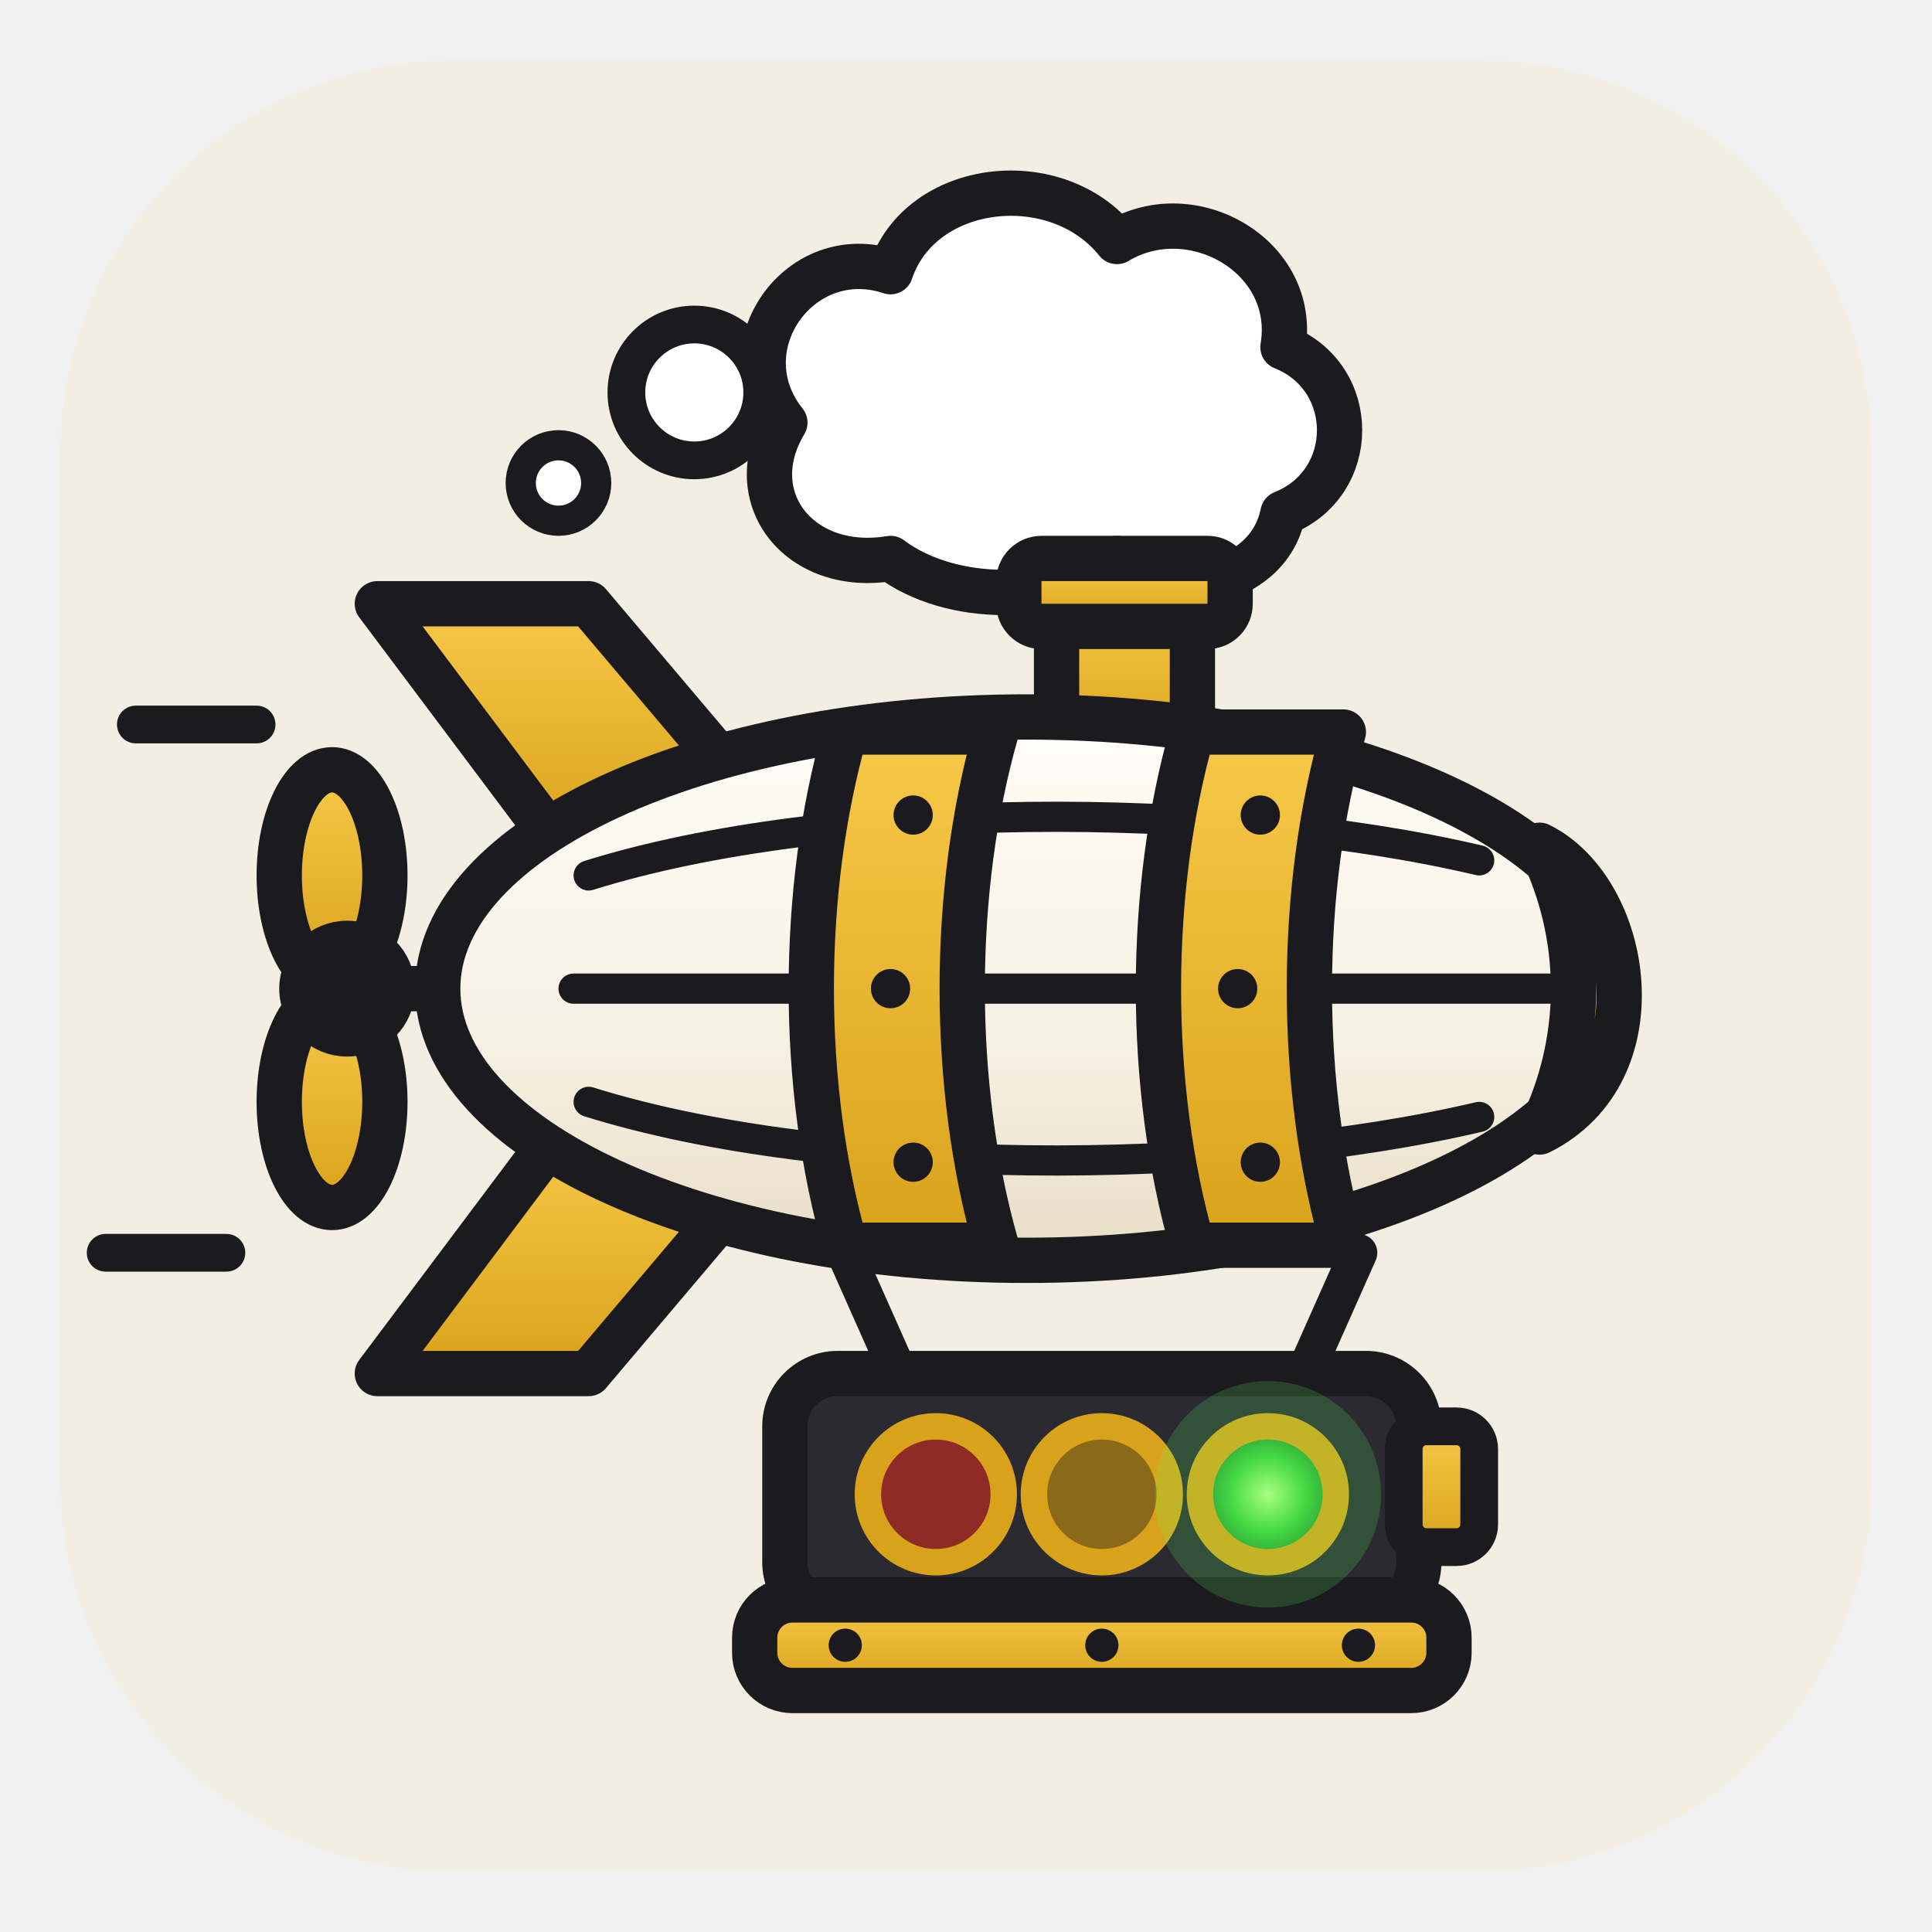
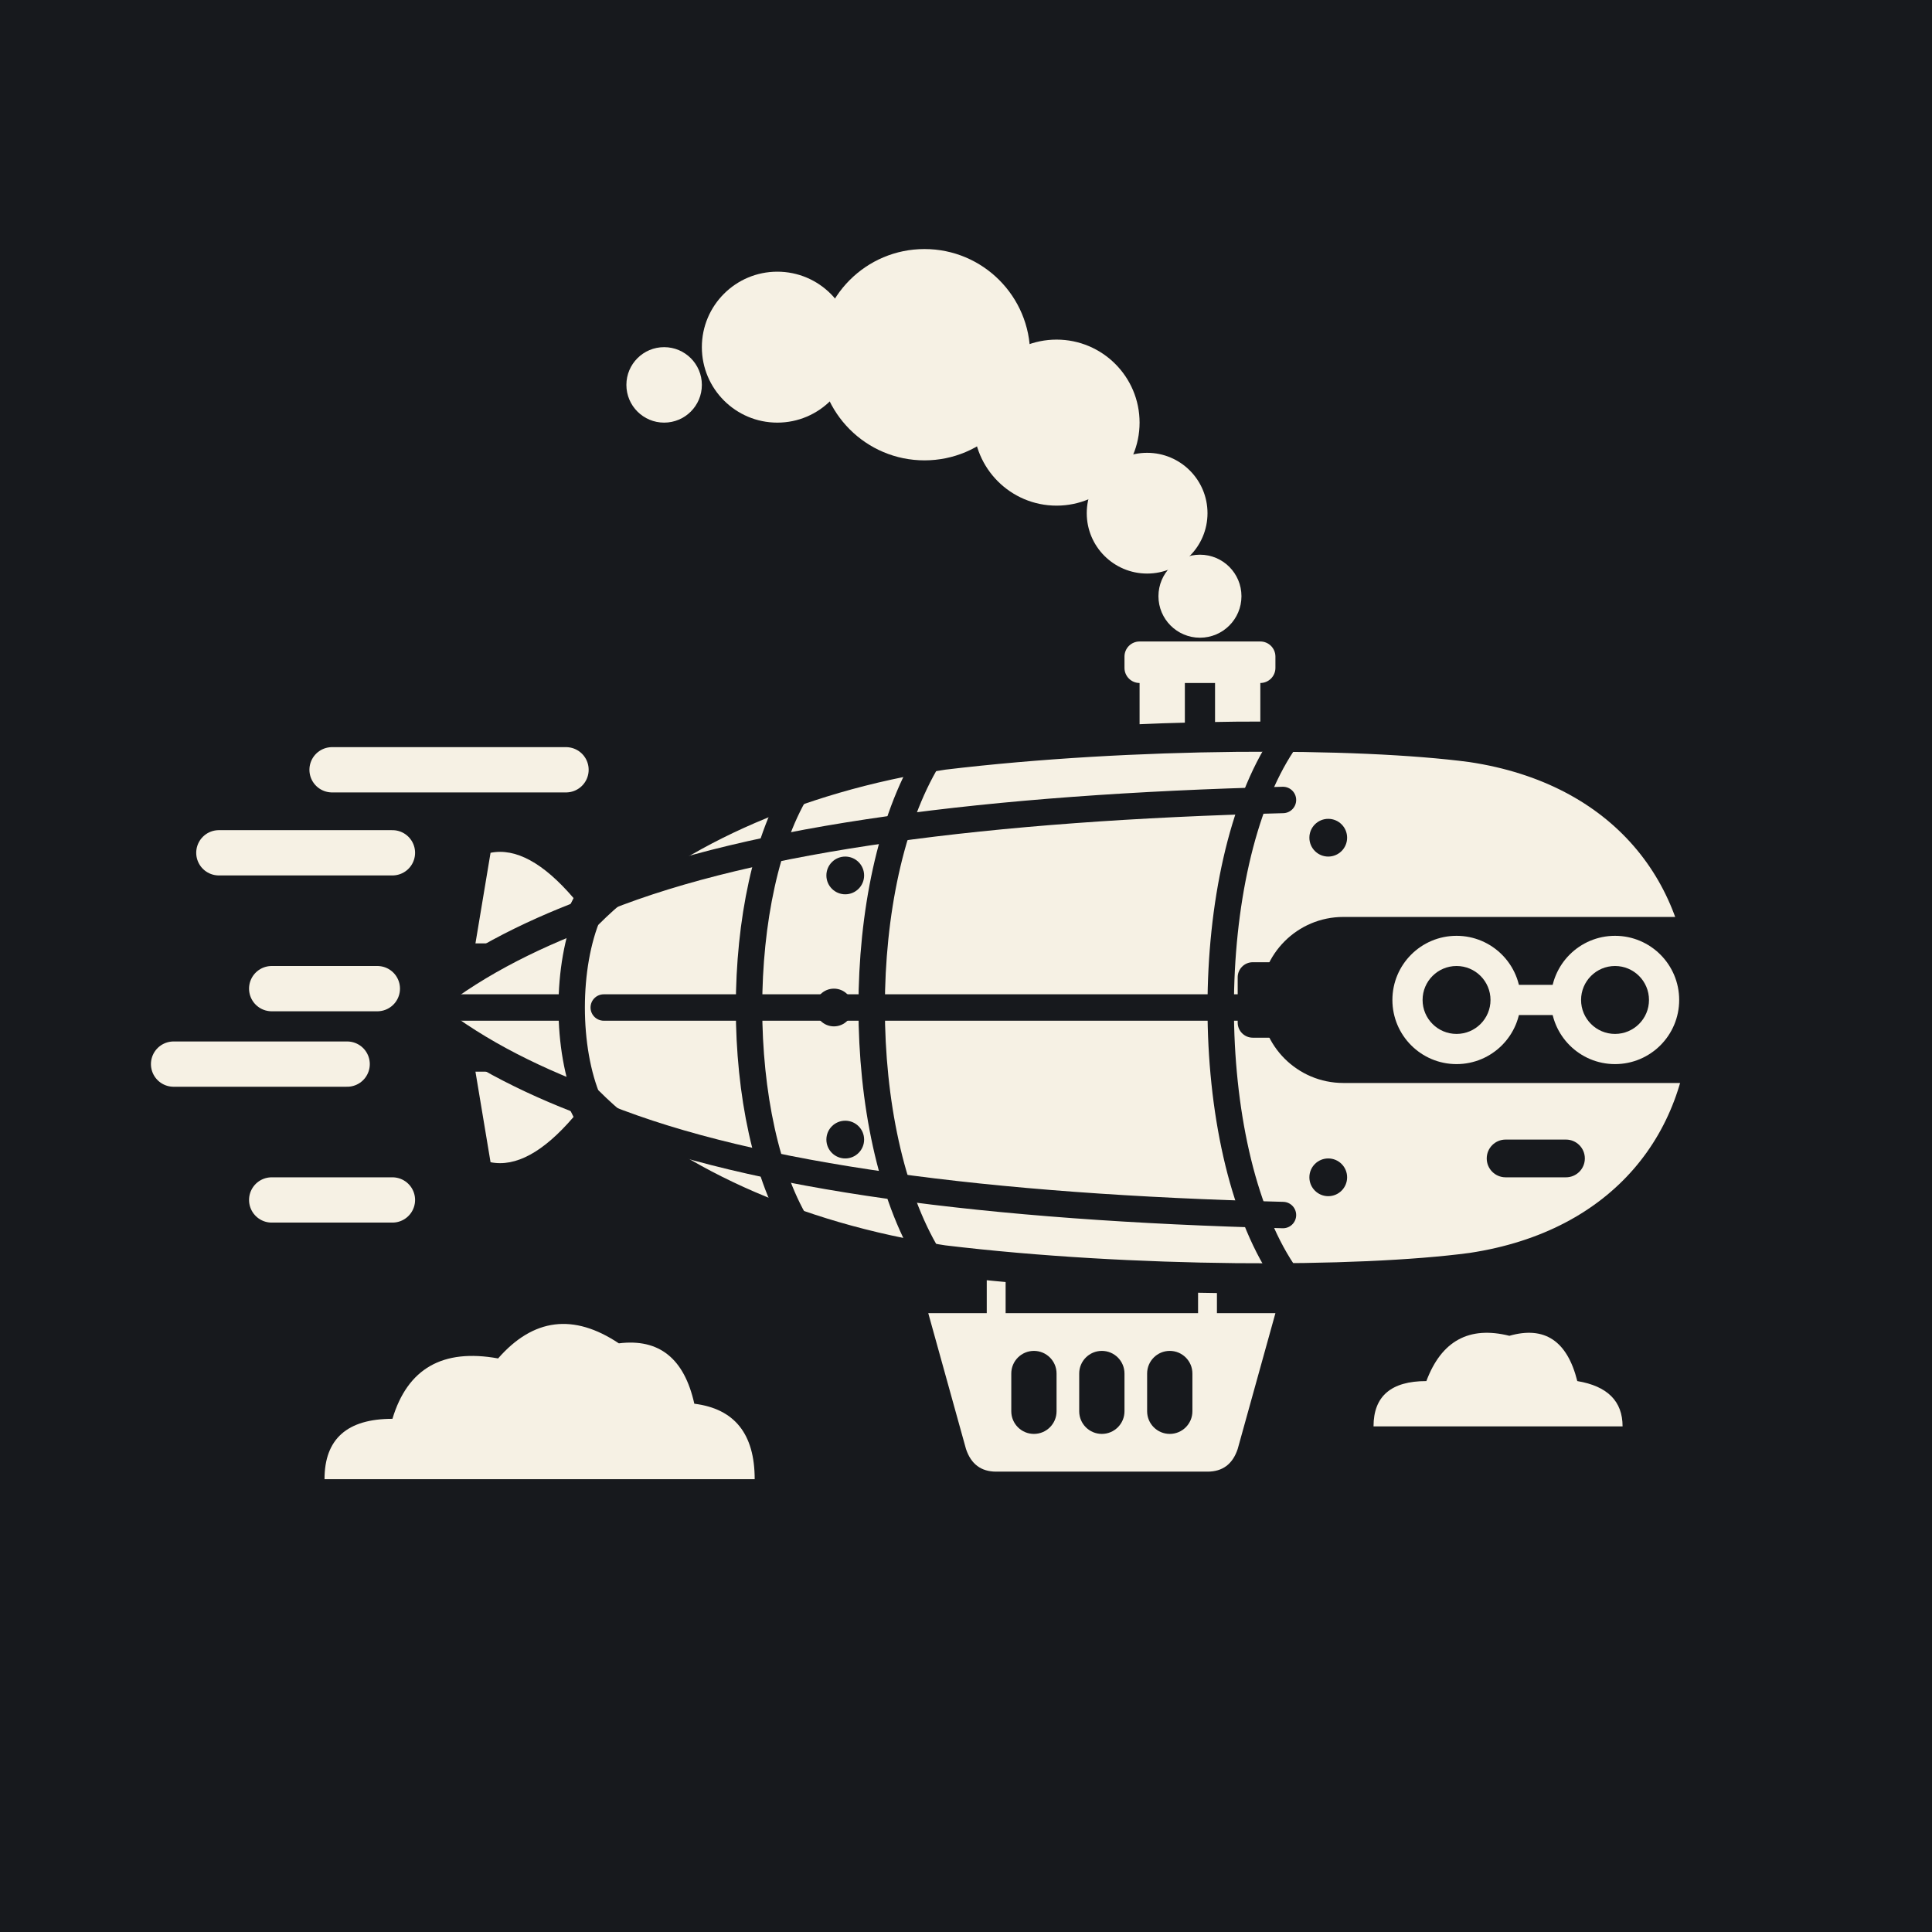
- <svg xmlns="http://www.w3.org/2000/svg" viewBox="0 0 256 256" width="256" height="256">
+ <svg xmlns="http://www.w3.org/2000/svg" viewBox="0 0 512 512" role="img" aria-label="open-steamgate airship">
  <defs>
-     <linearGradient id="hull" x1="0" y1="0" x2="0" y2="1">
-       <stop offset="0" stop-color="#FFFDF7" />
-       <stop offset="0.62" stop-color="#F6F0E2" />
-       <stop offset="1" stop-color="#E7DDC6" />
-     </linearGradient>
-     <linearGradient id="brass" x1="0" y1="0" x2="0" y2="1">
-       <stop offset="0" stop-color="#F7C948" />
-       <stop offset="1" stop-color="#D9A21B" />
-     </linearGradient>
-     <radialGradient id="glow" cx="0.5" cy="0.5" r="0.5">
-       <stop offset="0" stop-color="#B8FF8A" />
-       <stop offset="0.55" stop-color="#3FD13F" />
-       <stop offset="1" stop-color="#1E8A2A" />
-     </radialGradient>
+     <style>
+       .c{fill:#F6F1E4}
+       .d{fill:#17191D}
+       .ln{fill:none;stroke:#17191D;stroke-width:7;stroke-linecap:round;stroke-linejoin:round}
+       .sp{fill:none;stroke:#F6F1E4;stroke-width:12;stroke-linecap:round}
+     </style>
  </defs>
-   <rect x="8" y="8" width="240" height="240" rx="52" fill="#F3EEE2" />
-   <g stroke="#1B1B1F" stroke-width="6" stroke-linecap="round" stroke-linejoin="round">
-     <path d="M18 96 H34 M14 166 H30" fill="none" stroke-width="5" />
-     <path d="M118 74 c-12 2 -20 -8 -14 -18 c-8 -10 2 -24 14 -20 c4 -12 22 -14 30 -4 c10 -6 24 2 22 14 c10 4 10 18 0 22 c-2 10 -16 12 -22 6 c-8 6 -22 6 -30 0 z" fill="#FFFFFF" />
-     <circle cx="92" cy="52" r="9" fill="#FFFFFF" stroke-width="5" />
-     <circle cx="74" cy="64" r="5" fill="#FFFFFF" stroke-width="4" />
-     <rect x="140" y="80" width="18" height="20" rx="2" fill="url(#brass)" />
-     <rect x="135" y="74" width="28" height="9" rx="3" fill="url(#brass)" />
-     <path d="M74 112 L50 80 H78 L100 106 Z" fill="url(#brass)" />
-     <path d="M74 150 L50 182 H78 L100 156 Z" fill="url(#brass)" />
-     <path d="M52 131 h14" fill="none" />
-     <ellipse cx="44" cy="116" rx="7" ry="14" fill="url(#brass)" />
-     <ellipse cx="44" cy="146" rx="7" ry="14" fill="url(#brass)" />
-     <circle cx="46" cy="131" r="6" fill="#1B1B1F" />
-     <ellipse cx="136" cy="131" rx="78" ry="36" fill="url(#hull)" />
-     <path d="M78 116 C110 106 162 106 196 114 M76 131 H206 M78 146 C110 156 162 156 196 148" fill="none" stroke-width="4" />
-     <path d="M204 112 c12 6 16 30 0 38 c6 -12 6 -26 0 -38 z" fill="url(#brass)" />
-     <path d="M112 97 C106 118 106 144 112 165 H132 C126 144 126 118 132 97 Z" fill="url(#brass)" />
-     <path d="M158 97 C152 118 152 144 158 165 H178 C172 144 172 118 178 97 Z" fill="url(#brass)" />
+   <rect x="0" y="0" width="512" height="512" class="d" />
+   <path class="sp" d="M88 204H150M58 226H104M72 262H100M46 282H92M72 318H104" />
+   <g class="c">
+     <circle cx="318" cy="158" r="11" />
+     <circle cx="304" cy="136" r="16" />
+     <circle cx="280" cy="112" r="22" />
+     <circle cx="245" cy="94" r="28" />
+     <circle cx="206" cy="92" r="20" />
+     <circle cx="176" cy="102" r="10" />
  </g>
-   <g fill="#1B1B1F">
-     <circle cx="121" cy="108" r="2.6" />
-     <circle cx="118" cy="131" r="2.6" />
-     <circle cx="121" cy="154" r="2.6" />
-     <circle cx="167" cy="108" r="2.6" />
-     <circle cx="164" cy="131" r="2.6" />
-     <circle cx="167" cy="154" r="2.6" />
+   <path class="c" d="M126 250 L130 226 Q140 224 152 238 L146 250 Z" />
+   <path class="c" d="M126 284 L130 308 Q140 310 152 296 L146 284 Z" />
+   <rect x="298" y="170" width="40" height="11" rx="4" class="c" />
+   <rect x="302" y="179" width="12" height="20" class="c" />
+   <rect x="322" y="179" width="12" height="20" class="c" />
+   <path d="M264 332V350M320 332V350" fill="none" stroke="#F6F1E4" stroke-width="5" stroke-linecap="round" />
+   <path class="c" d="M246 348H338L328 384Q326 390 320 390H264Q258 390 256 384Z" />
+   <g class="d">
+     <rect x="268" y="358" width="12" height="22" rx="6" />
+     <rect x="286" y="358" width="12" height="22" rx="6" />
+     <rect x="304" y="358" width="12" height="22" rx="6" />
  </g>
-   <g stroke="#1B1B1F" stroke-width="6" stroke-linecap="round" stroke-linejoin="round">
-     <path d="M112 166 L120 184 M180 166 L172 184" fill="none" stroke-width="5" />
-     <rect x="104" y="182" width="84" height="32" rx="7" fill="#2A2A30" />
-     <rect x="100" y="212" width="92" height="12" rx="5" fill="url(#brass)" />
-     <rect x="186" y="189" width="10" height="16" rx="3" fill="url(#brass)" stroke-width="5" />
+   <path class="c" stroke="#17191D" stroke-width="8" stroke-linejoin="round" d="M111 267     C124 256 140 248 156 242     C176 222 210 206 250 200     C300 194 360 194 390 198     C430 204 452 232 452 267     C452 302 430 330 390 336     C360 340 300 340 250 334     C210 328 176 312 156 292     C140 286 124 278 111 267Z" />
+   <path class="ln" d="M156 242 C150 256 150 278 156 292" />
+   <path class="ln" d="M118 267 H150" />
+   <path class="ln" d="M160 238 C200 222 262 214 340 212" />
+   <path class="ln" d="M160 267 H340" />
+   <path class="ln" d="M160 296 C200 312 262 320 340 322" />
+   <path class="ln" d="M212 208 C194 236 194 298 212 326" />
+   <path class="ln" d="M246 201 C226 234 226 300 246 333" />
+   <path class="ln" d="M340 197 C318 230 318 304 340 337" />
+   <g class="d">
+     <circle cx="224" cy="232" r="5" />
+     <circle cx="221" cy="267" r="5" />
+     <circle cx="224" cy="302" r="5" />
+     <circle cx="352" cy="222" r="5" />
+     <circle cx="352" cy="312" r="5" />
  </g>
-   <g stroke="#D9A21B" stroke-width="3.5">
-     <circle cx="124" cy="198" r="9" fill="#8E2B25" />
-     <circle cx="146" cy="198" r="9" fill="#8A6A1A" />
-     <circle cx="168" cy="198" r="9" fill="url(#glow)" />
+   <rect x="334" y="243" width="160" height="44" rx="22" class="d" />
+   <rect x="328" y="255" width="16" height="20" rx="4" class="d" />
+   <g class="c">
+     <circle cx="386" cy="265" r="17" />
+     <circle cx="428" cy="265" r="17" />
+     <rect x="400" y="261" width="14" height="8" rx="2" />
  </g>
-   <circle cx="168" cy="198" r="15" fill="#5CFF5C" opacity="0.18" />
-   <g fill="#1B1B1F">
-     <circle cx="112" cy="218" r="2.2" />
-     <circle cx="146" cy="218" r="2.2" />
-     <circle cx="180" cy="218" r="2.2" />
+   <g class="d">
+     <circle cx="386" cy="265" r="9" />
+     <circle cx="428" cy="265" r="9" />
+   </g>
+   <rect x="394" y="302" width="26" height="10" rx="5" class="d" />
+   <g class="c">
+     <path d="M86 392 Q86 376 104 376 Q110 356 132 360 Q146 344 164 356 Q180 354 184 372 Q200 374 200 392 Z" />
+     <path d="M364 378 Q364 366 378 366 Q384 350 400 354 Q414 350 418 366 Q430 368 430 378 Z" />
  </g>
</svg>
